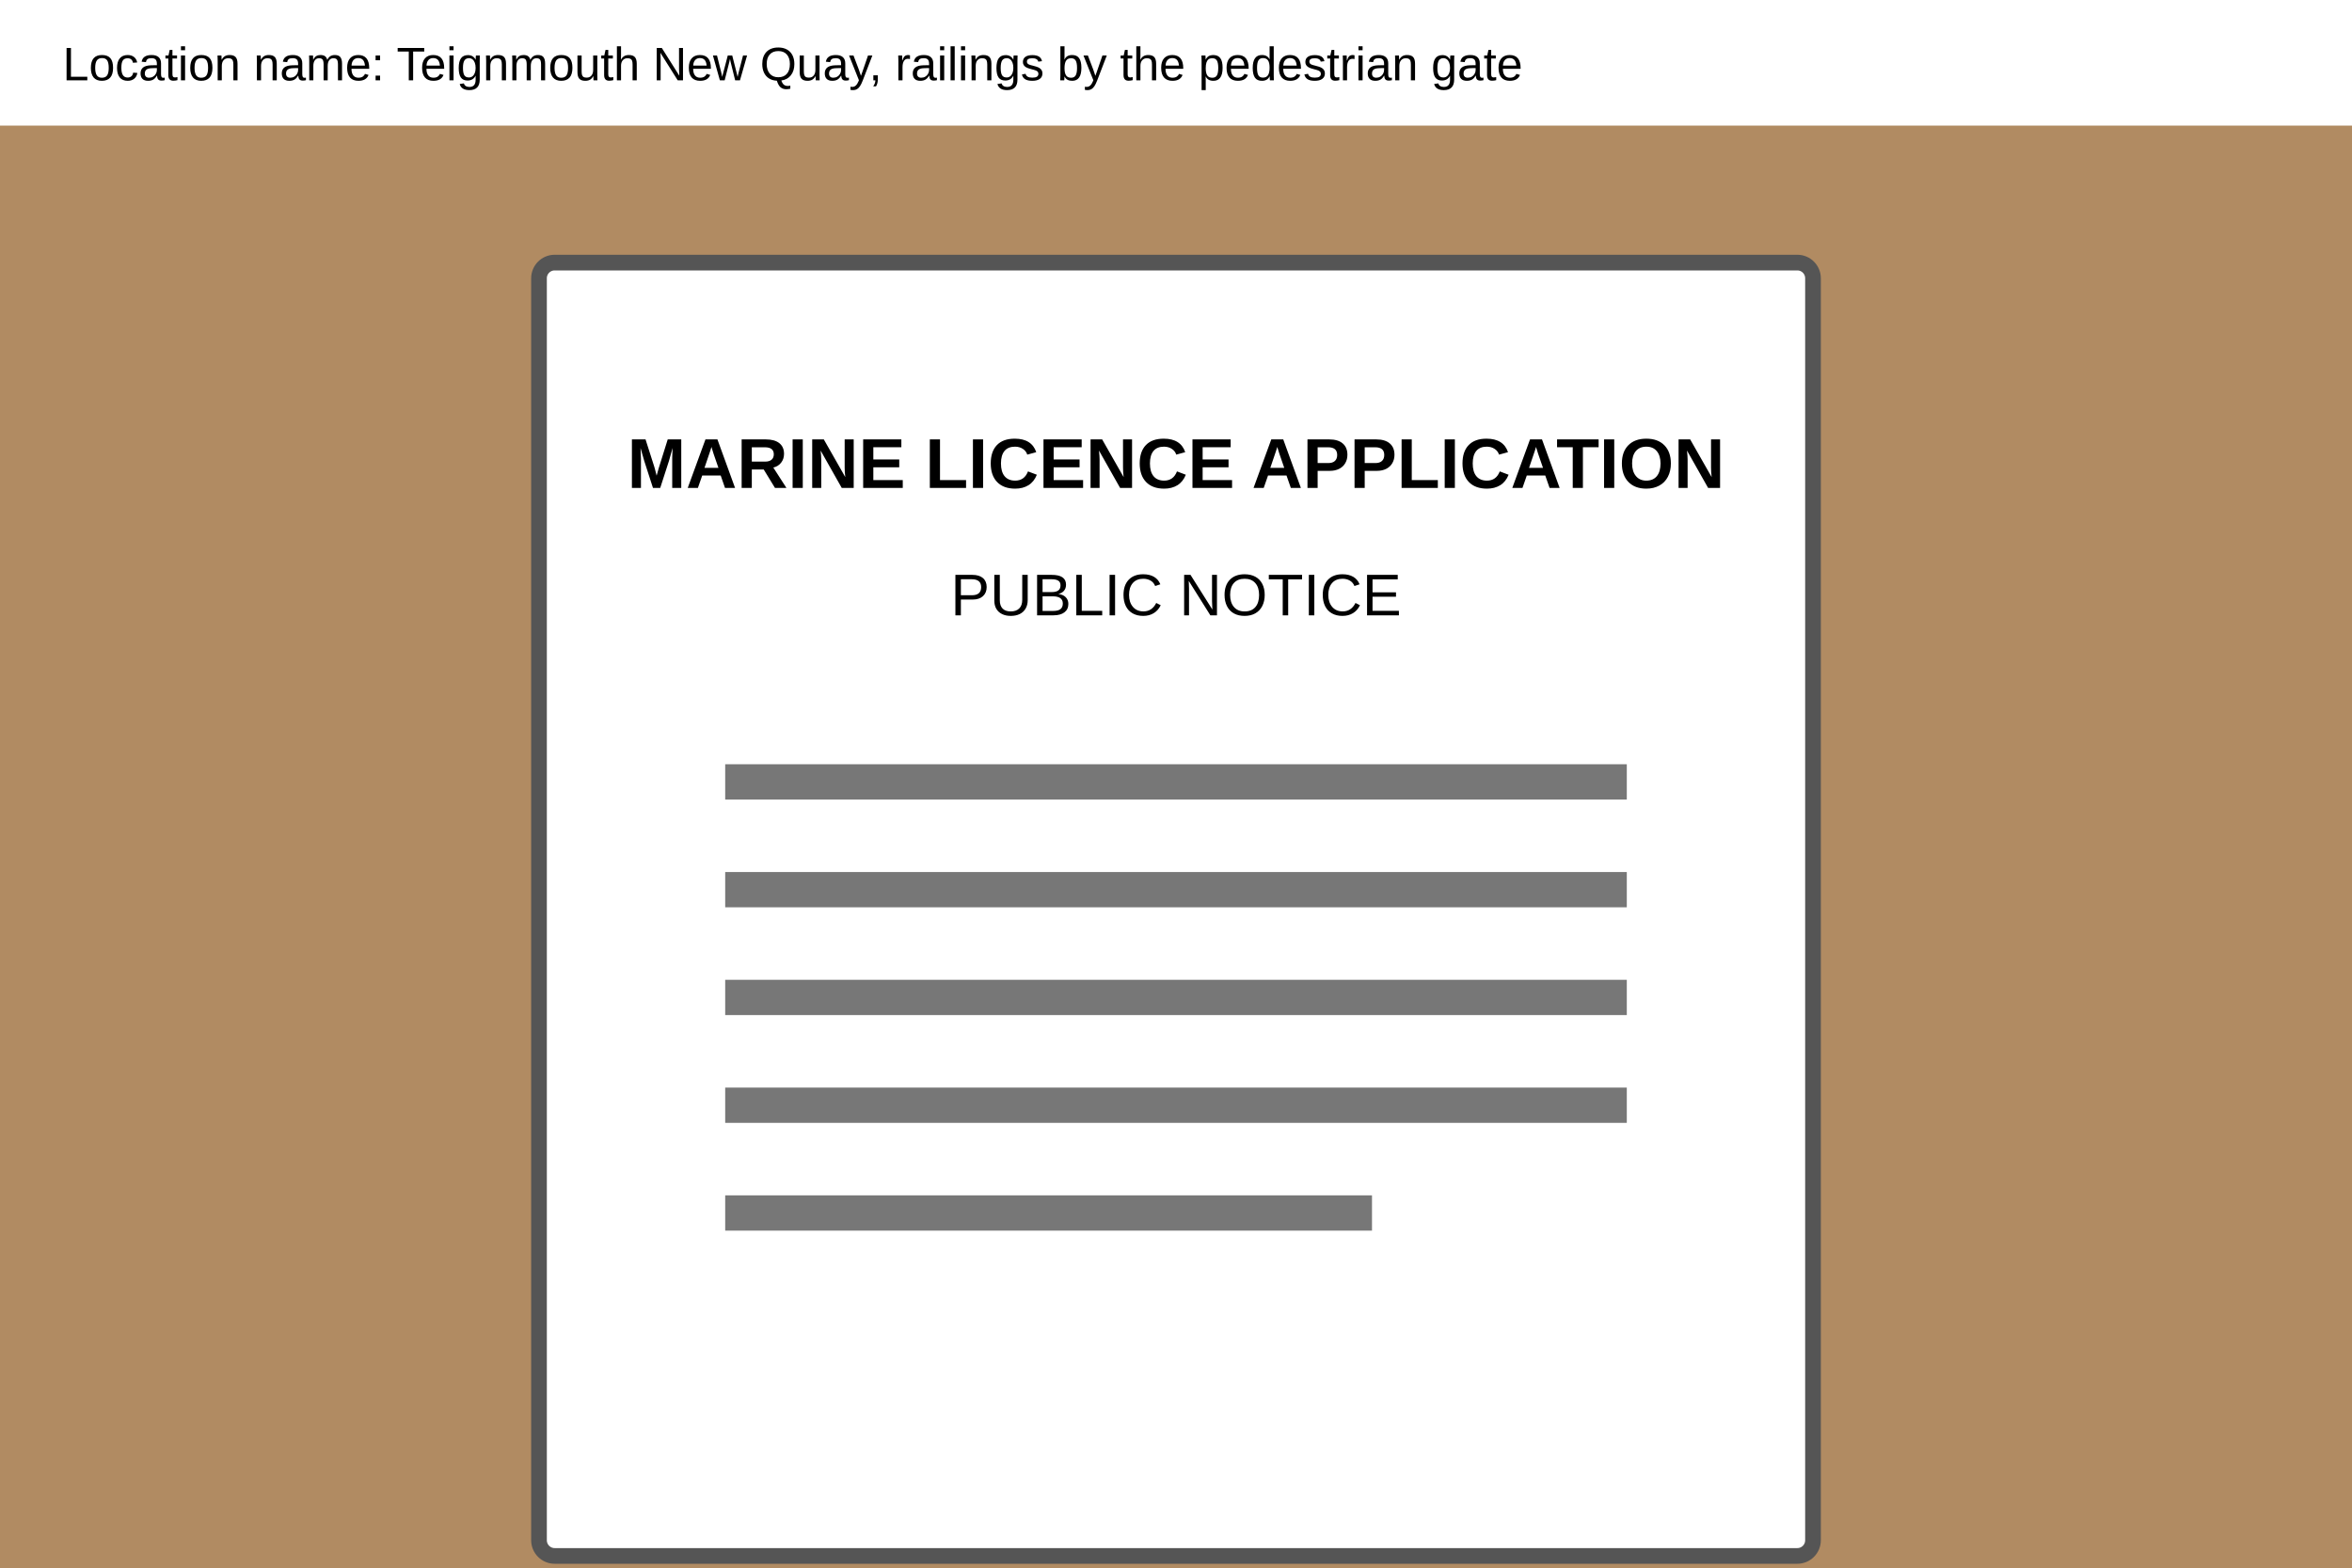
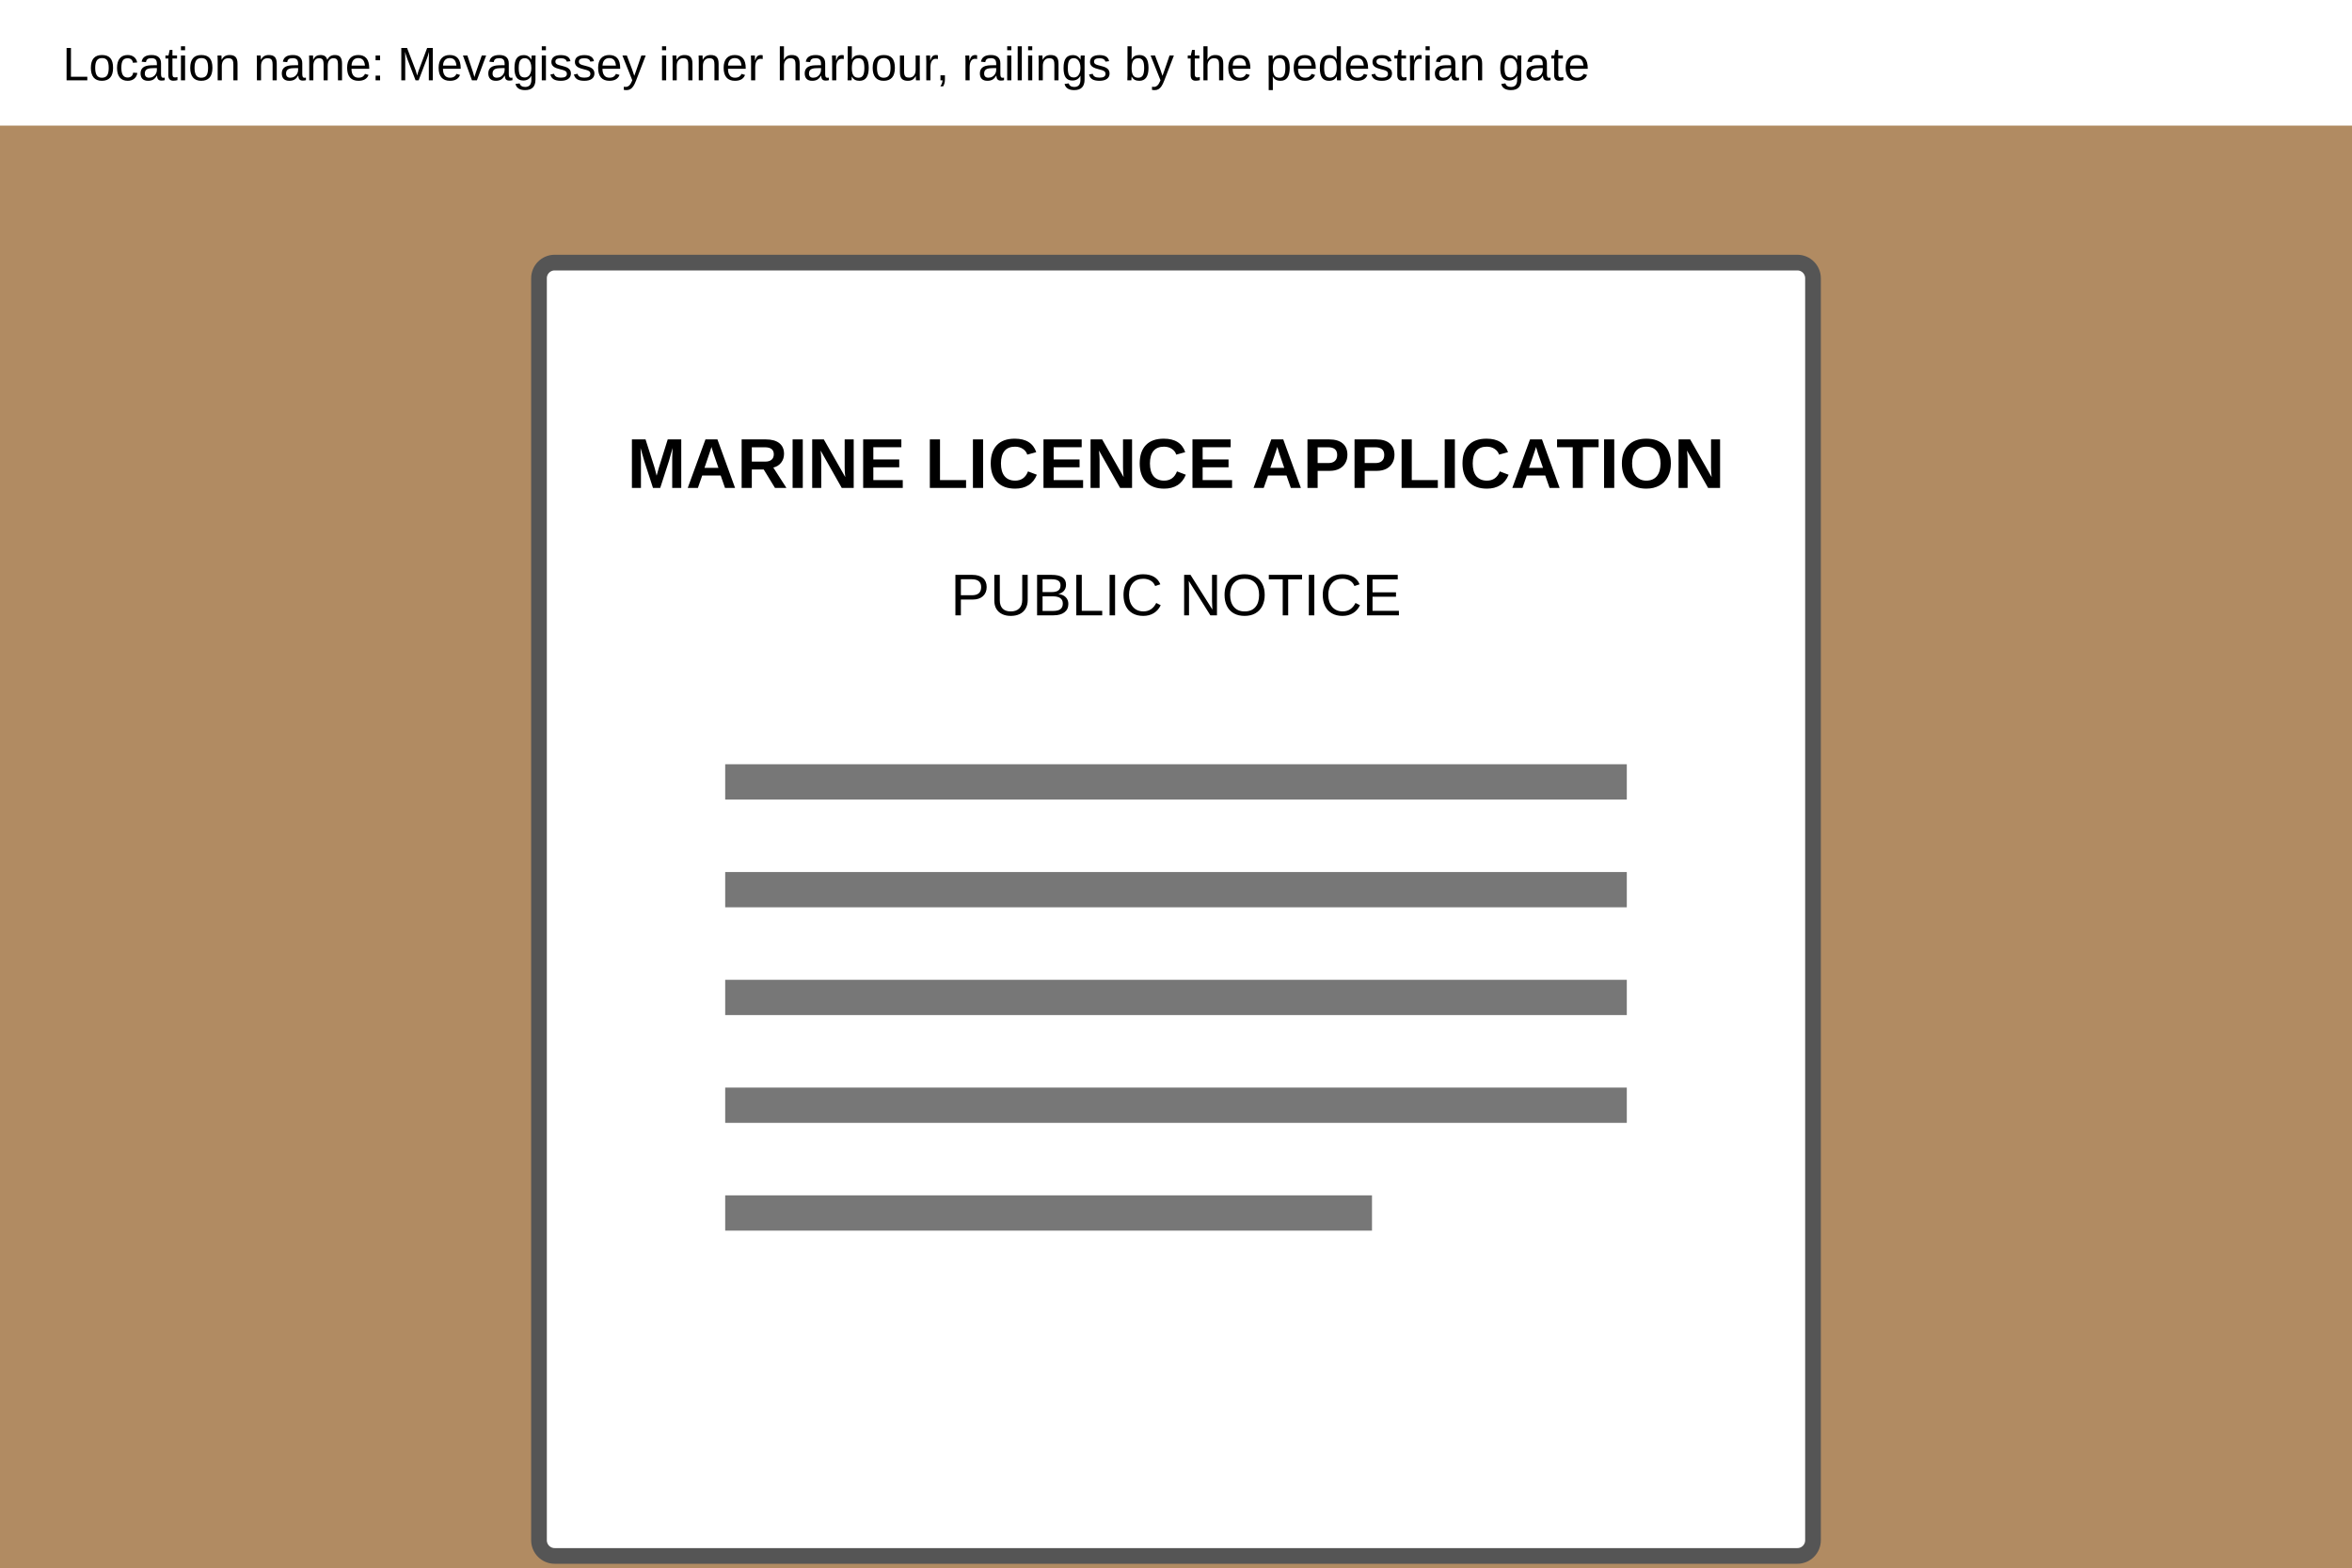
<svg xmlns="http://www.w3.org/2000/svg" width="1200" height="800" viewBox="0 0 1200 800">
  <g transform="translate(0 64)">
    <rect width="1200" height="800" fill="#b18b62" />
    <rect x="275" y="70" width="650" height="660" rx="8" fill="#fff" stroke="#555" stroke-width="8" />
    <text x="600" y="185" text-anchor="middle" font-family="Arial" font-size="36" font-weight="700">MARINE LICENCE APPLICATION</text>
    <text x="600" y="250" text-anchor="middle" font-family="Arial" font-size="30">PUBLIC NOTICE</text>
    <path d="M370 335h460M370 390h460M370 445h460M370 500h460M370 555h330" stroke="#777" stroke-width="18" />
  </g>
  <rect width="1200" height="64" fill="#fff" />
-   <text x="32" y="41" font-family="Arial" font-size="24">Location name: Teignmouth New Quay, railings by the pedestrian gate</text>
+   <text x="32" y="41" font-family="Arial" font-size="24">Location name: Mevagissey inner harbour, railings by the pedestrian gate</text>
</svg>
